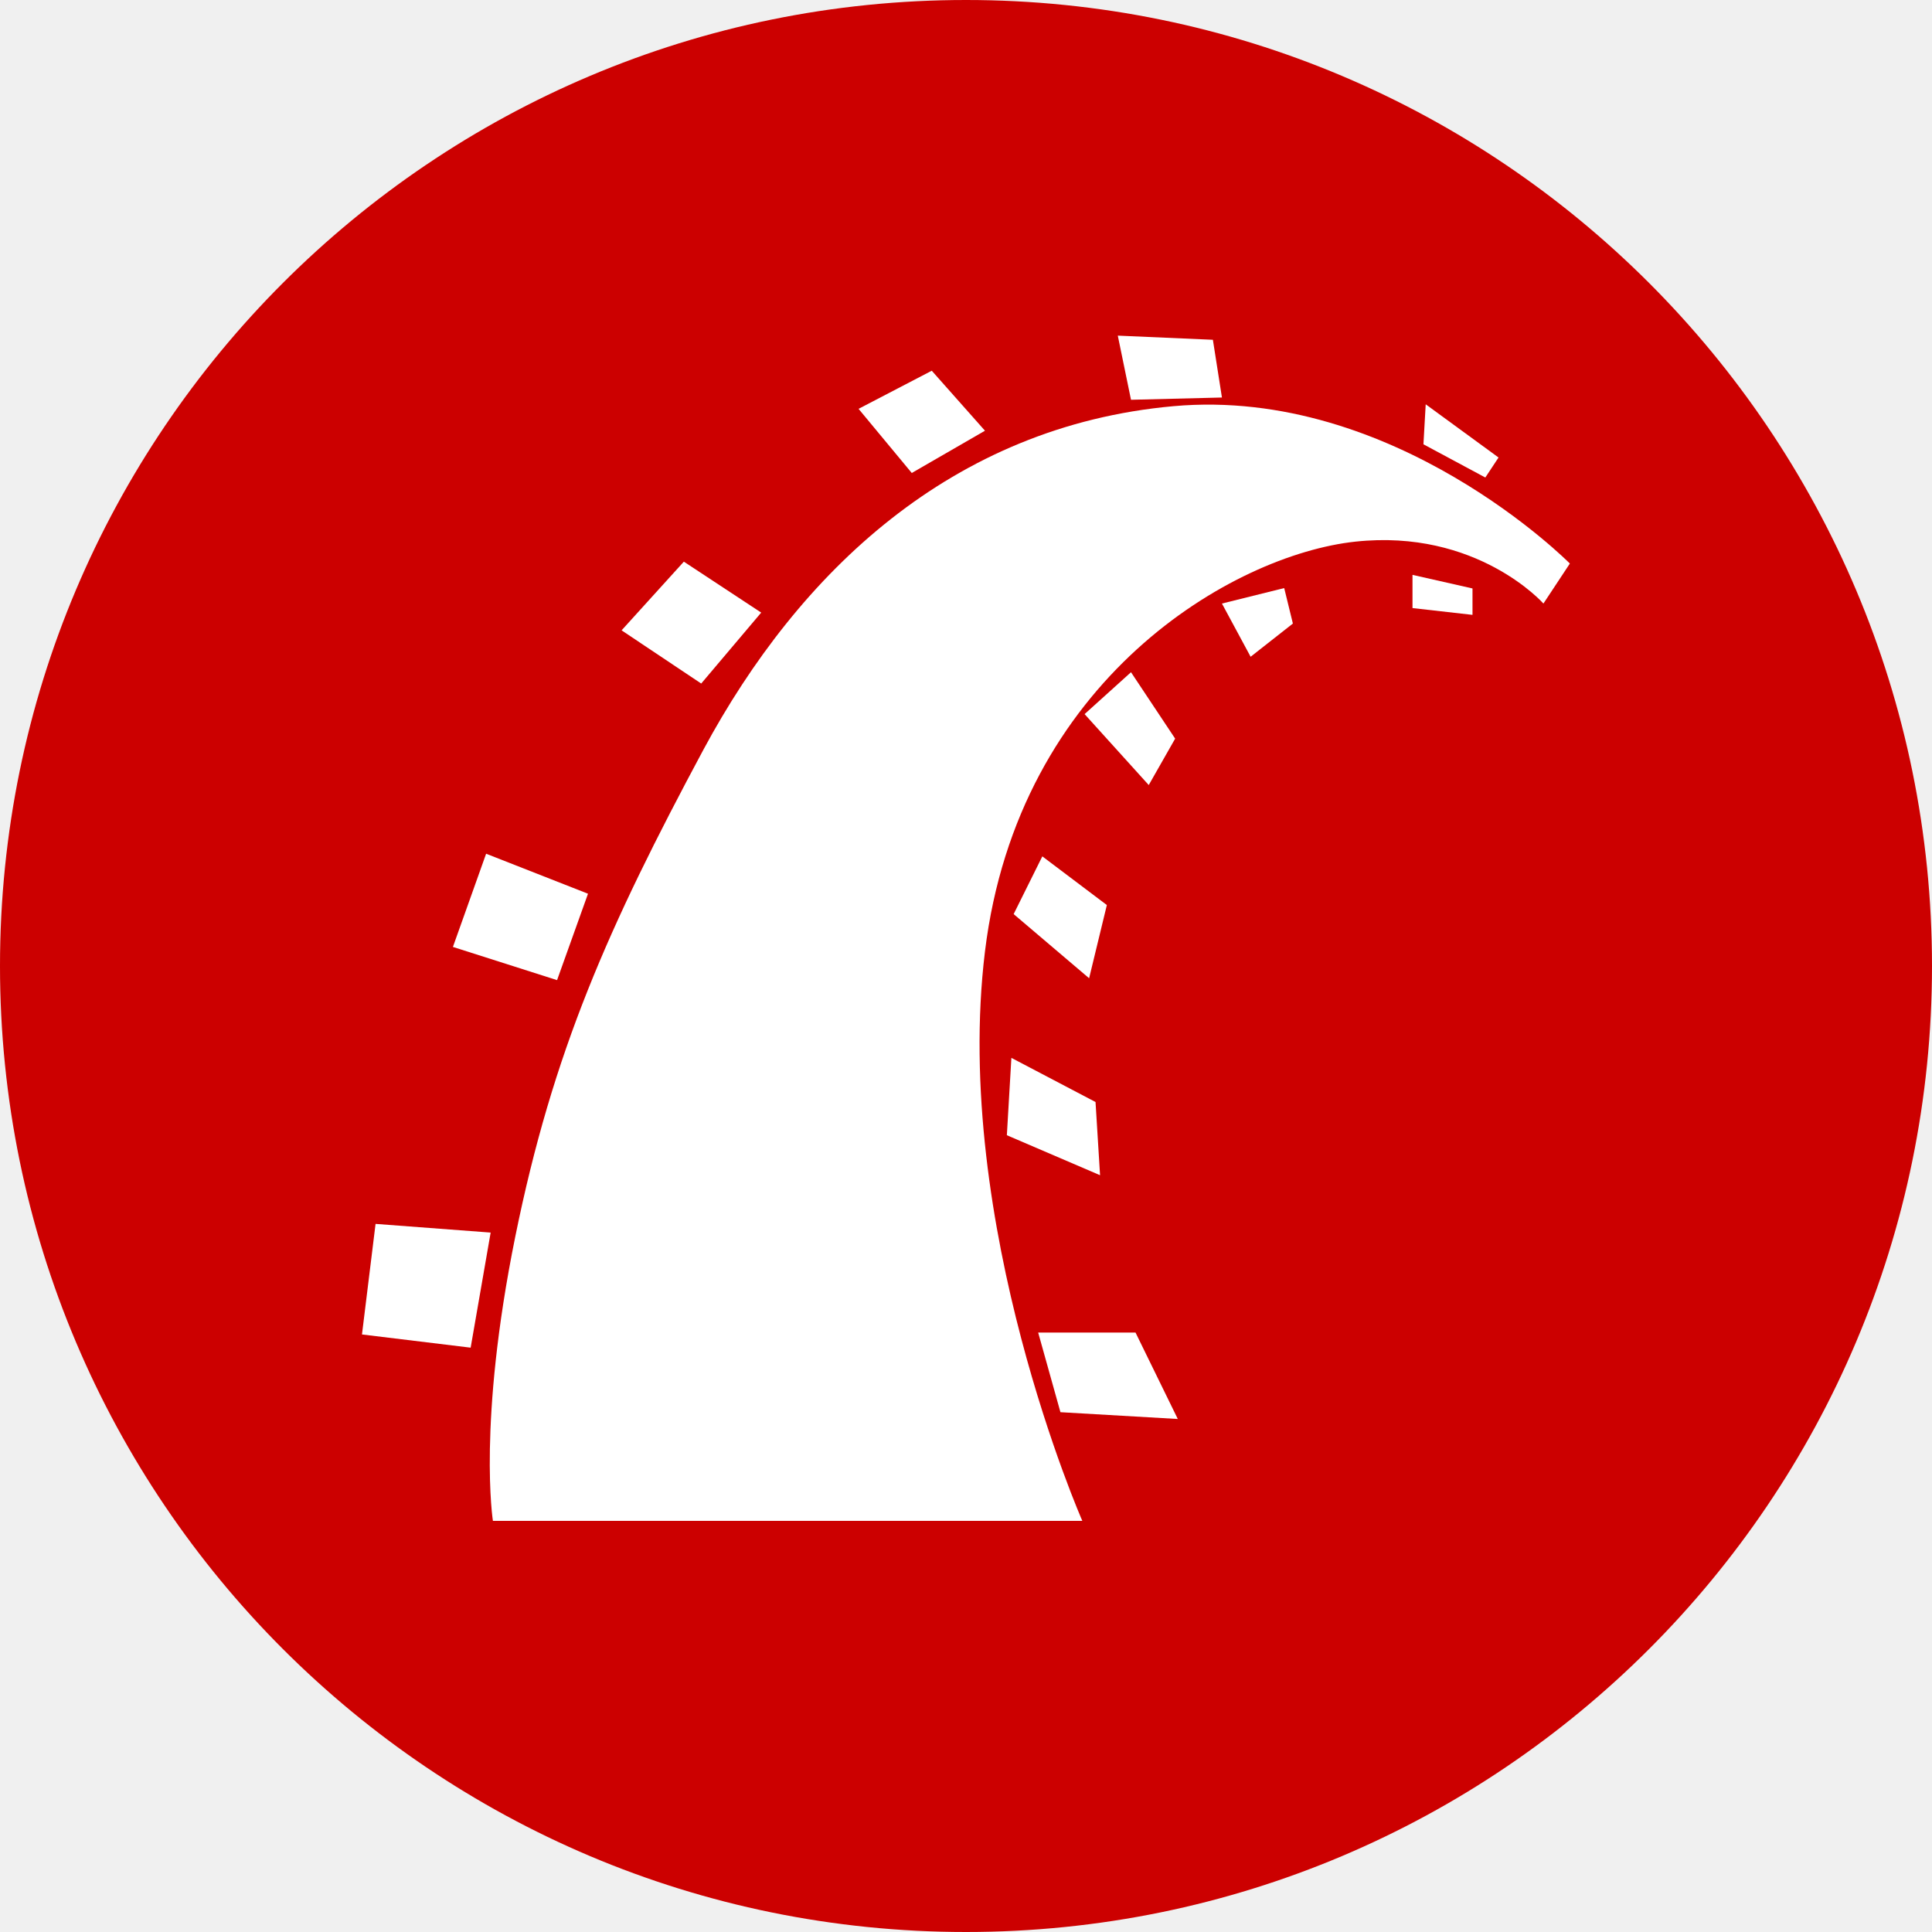
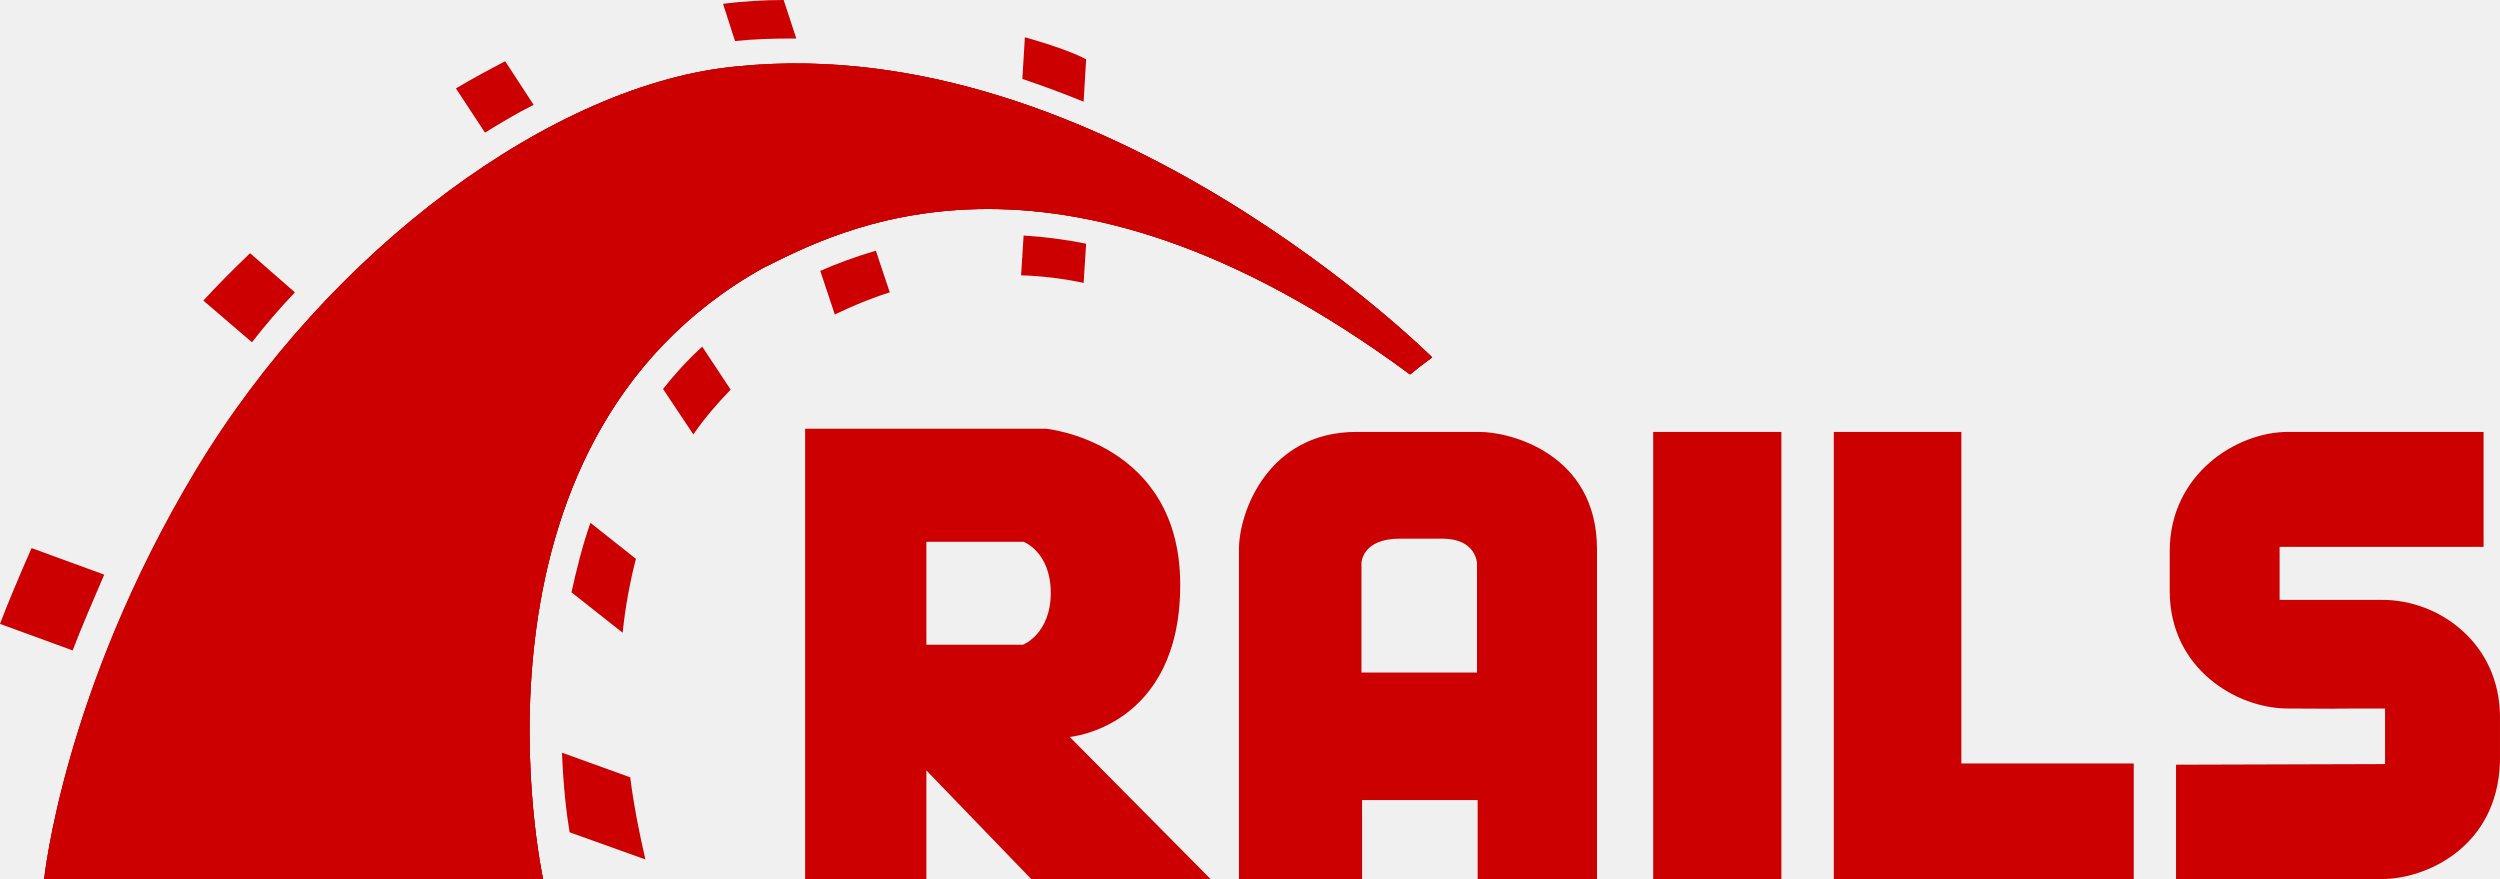
- <svg xmlns="http://www.w3.org/2000/svg" enable-background="new 0 0 512 512" id="Layer_1" version="1.1" viewBox="0 0 512 512" xml:space="preserve">
-   <circle cx="256" cy="256" fill="#CC0000" id="ellipse" r="256" />
-   <g id="logo" transform="translate(-273.2731,-435.9545)">
-     <path d="M403.9,839h156.2c0,0-34.6-78.7-25.8-150.9s65.8-105.1,98.1-108.6s49.9,16.4,49.9,16.4   l7-10.6c0,0-46.4-47-105.1-41.7c-58.7,5.3-99.2,44-124.5,91c-25.2,47-39.9,79.9-49.9,129.2C399.8,813.2,403.9,839,403.9,839z" fill="#FFFFFF" id="path3966" />
-     <path d="M372.8,760.3l30.5,2.3l-5.3,30.5l-28.8-3.5L372.8,760.3z" fill="#FFFFFF" id="path3968" />
-     <path d="M420.9,695.7l8.2-22.9l-27-10.6l-8.8,24.7L420.9,695.7z" fill="#FFFFFF" id="path3970" />
-     <path d="M459.1,617.1l15.9-18.8l-20.5-13.5L438,603L459.1,617.1z" fill="#FFFFFF" id="path3972" />
-     <path d="M500.8,544.3l14.1,17l19.4-11.2l-14.1-15.9L500.8,544.3z" fill="#FFFFFF" id="path3974" />
-     <path d="M569.5,524.9l3.5,17l24.1-0.6l-2.4-15.3L569.5,524.9z" fill="#FFFFFF" id="path3976" />
-     <path d="M651.1,543.1l-0.6,10.6l16.4,8.8l3.5-5.3L651.1,543.1z" fill="#FFFFFF" id="path3978" />
-     <path d="M647.6,588.3v8.8l15.9,1.8v-7L647.6,588.3z" fill="#FFFFFF" id="path3980" />
-     <path d="M597.1,595.9l7.6,14.1l11.2-8.8l-2.3-9.4L597.1,595.9z" fill="#FFFFFF" id="path3982" />
-     <path d="M573,614.1l11.7,17.6l-7,12.3l-17-18.8L573,614.1z" fill="#FFFFFF" id="path3984" />
-     <path d="M549.5,662.9l-7.6,15.3l20,17l4.7-19.4L549.5,662.9z" fill="#FFFFFF" id="path3986" />
-     <path d="M541.3,716.3l-1.2,20.5l24.7,10.6l-1.2-19.4L541.3,716.3z" fill="#FFFFFF" id="path3988" />
-     <path d="M548.4,789.1l5.9,21.1l31.1,1.8l-11.2-22.9L548.4,789.1L548.4,789.1z" fill="#FFFFFF" id="path3990" />
-   </g>
+ <svg xmlns="http://www.w3.org/2000/svg" id="Layer_1" viewBox="0 0 395.9 139.2" width="2500" height="879">
+   <style>.st0{fill:#c00}</style>
+   <path class="st0" d="M344.6 121.1v18.1h32.7c6.7 0 18.2-4.9 18.6-18.6v-7c0-11.7-9.6-18.6-18.6-18.6H361v-8.4h32.3V68.4h-31c-8 0-18.7 6.6-18.7 18.9v6.3c0 12.3 10.6 18.6 18.7 18.6 22.5.1-5.4 0 15.4 0v8.8m-208.3-4.3s17.5-1.5 17.5-24.1-21.2-24.7-21.2-24.7h-38.2v71.3h19.2V122l16.6 17.2h28.4l-22.3-22.5zm-7.4-14.6h-15.3V85.8h15.4s4.3 1.6 4.3 8.1-4.4 8.2-4.4 8.2zm72.3-33.7h-19.5c-13.9 0-18.6 12.6-18.6 18.6v52.2h19.5v-12.5H234v12.5h18.9V87c0-15.2-13.8-18.6-18.6-18.6zm-.3 38.1h-18.4V89.2s0-3.9 6.1-3.9h6.7c5.4 0 5.5 3.9 5.5 3.9v17.3h.1zM261.8 68.4h20.3v70.8h-20.3zM310.6 120.9V68.4h-20.2v70.8h47.5v-18.3z" />
+   <path class="st0" d="M7 139.2h79s-15.1-68.9 34.9-96.8c10.9-5.3 45.6-25.1 102.4 16.9 1.8-1.5 3.5-2.7 3.5-2.7s-52-51.9-109.9-46.1C87.8 13.1 52 39.6 31 74.6S7 139.2 7 139.2z" />
+   <path class="st0" d="M7 139.2h79s-15.1-68.9 34.9-96.8c10.9-5.3 45.6-25.1 102.4 16.9 1.8-1.5 3.5-2.7 3.5-2.7s-52-51.9-109.9-46.1C87.8 13.1 52 39.6 31 74.6S7 139.2 7 139.2z" />
+   <path class="st0" d="M7 139.2h79s-15.1-68.9 34.9-96.8c10.9-5.3 45.6-25.1 102.4 16.9 1.8-1.5 3.5-2.7 3.5-2.7s-52-51.9-109.9-46.1c-29.2 2.6-65 29.1-86 64.1S7 139.2 7 139.2zM171.6 16.1l.4-6.7c-.9-.5-3.4-1.7-9.7-3.5l-.4 6.6c3.3 1.1 6.5 2.3 9.7 3.6z" />
+   <path class="st0" d="M162.1 37.3l-.4 6.3c3.3.1 6.6.5 9.9 1.2l.4-6.2c-3.4-.7-6.7-1.1-9.9-1.3zm-37-31.2h1l-2-6.1c-3.1 0-6.3.2-9.6.6l1.9 5.9c2.9-.3 5.8-.4 8.7-.4zm4.8 36.8l2.3 6.9c2.9-1.4 5.8-2.6 8.7-3.5l-2.2-6.6c-3.4 1-6.3 2.1-8.8 3.2zM84.5 16.6L80 9.7c-2.5 1.3-5.1 2.7-7.8 4.3l4.6 7c2.6-1.6 5.1-3.1 7.7-4.4zm20.5 45l4.8 7.2c1.7-2.5 3.7-4.8 5.9-7.1l-4.5-6.8c-2.3 2.1-4.4 4.4-6.2 6.7zM90.5 93.8l8.1 6.4c.4-3.9 1.1-7.8 2.1-11.7l-7.2-5.7c-1.3 3.7-2.2 7.4-3 11zM46.7 46.3l-7.1-6.2c-2.6 2.5-5.1 5-7.4 7.5l7.7 6.6c2.1-2.7 4.4-5.4 6.8-7.9zM16.5 91L5 86.8c-1.9 4.3-4 9.3-5 12l11.5 4.2c1.3-3.4 3.4-8.3 5-12zM89 119.2c.2 5.3.7 9.6 1.2 12.6l12 4.3c-.9-3.9-1.8-8.3-2.4-13L89 119.2z" />
</svg>
